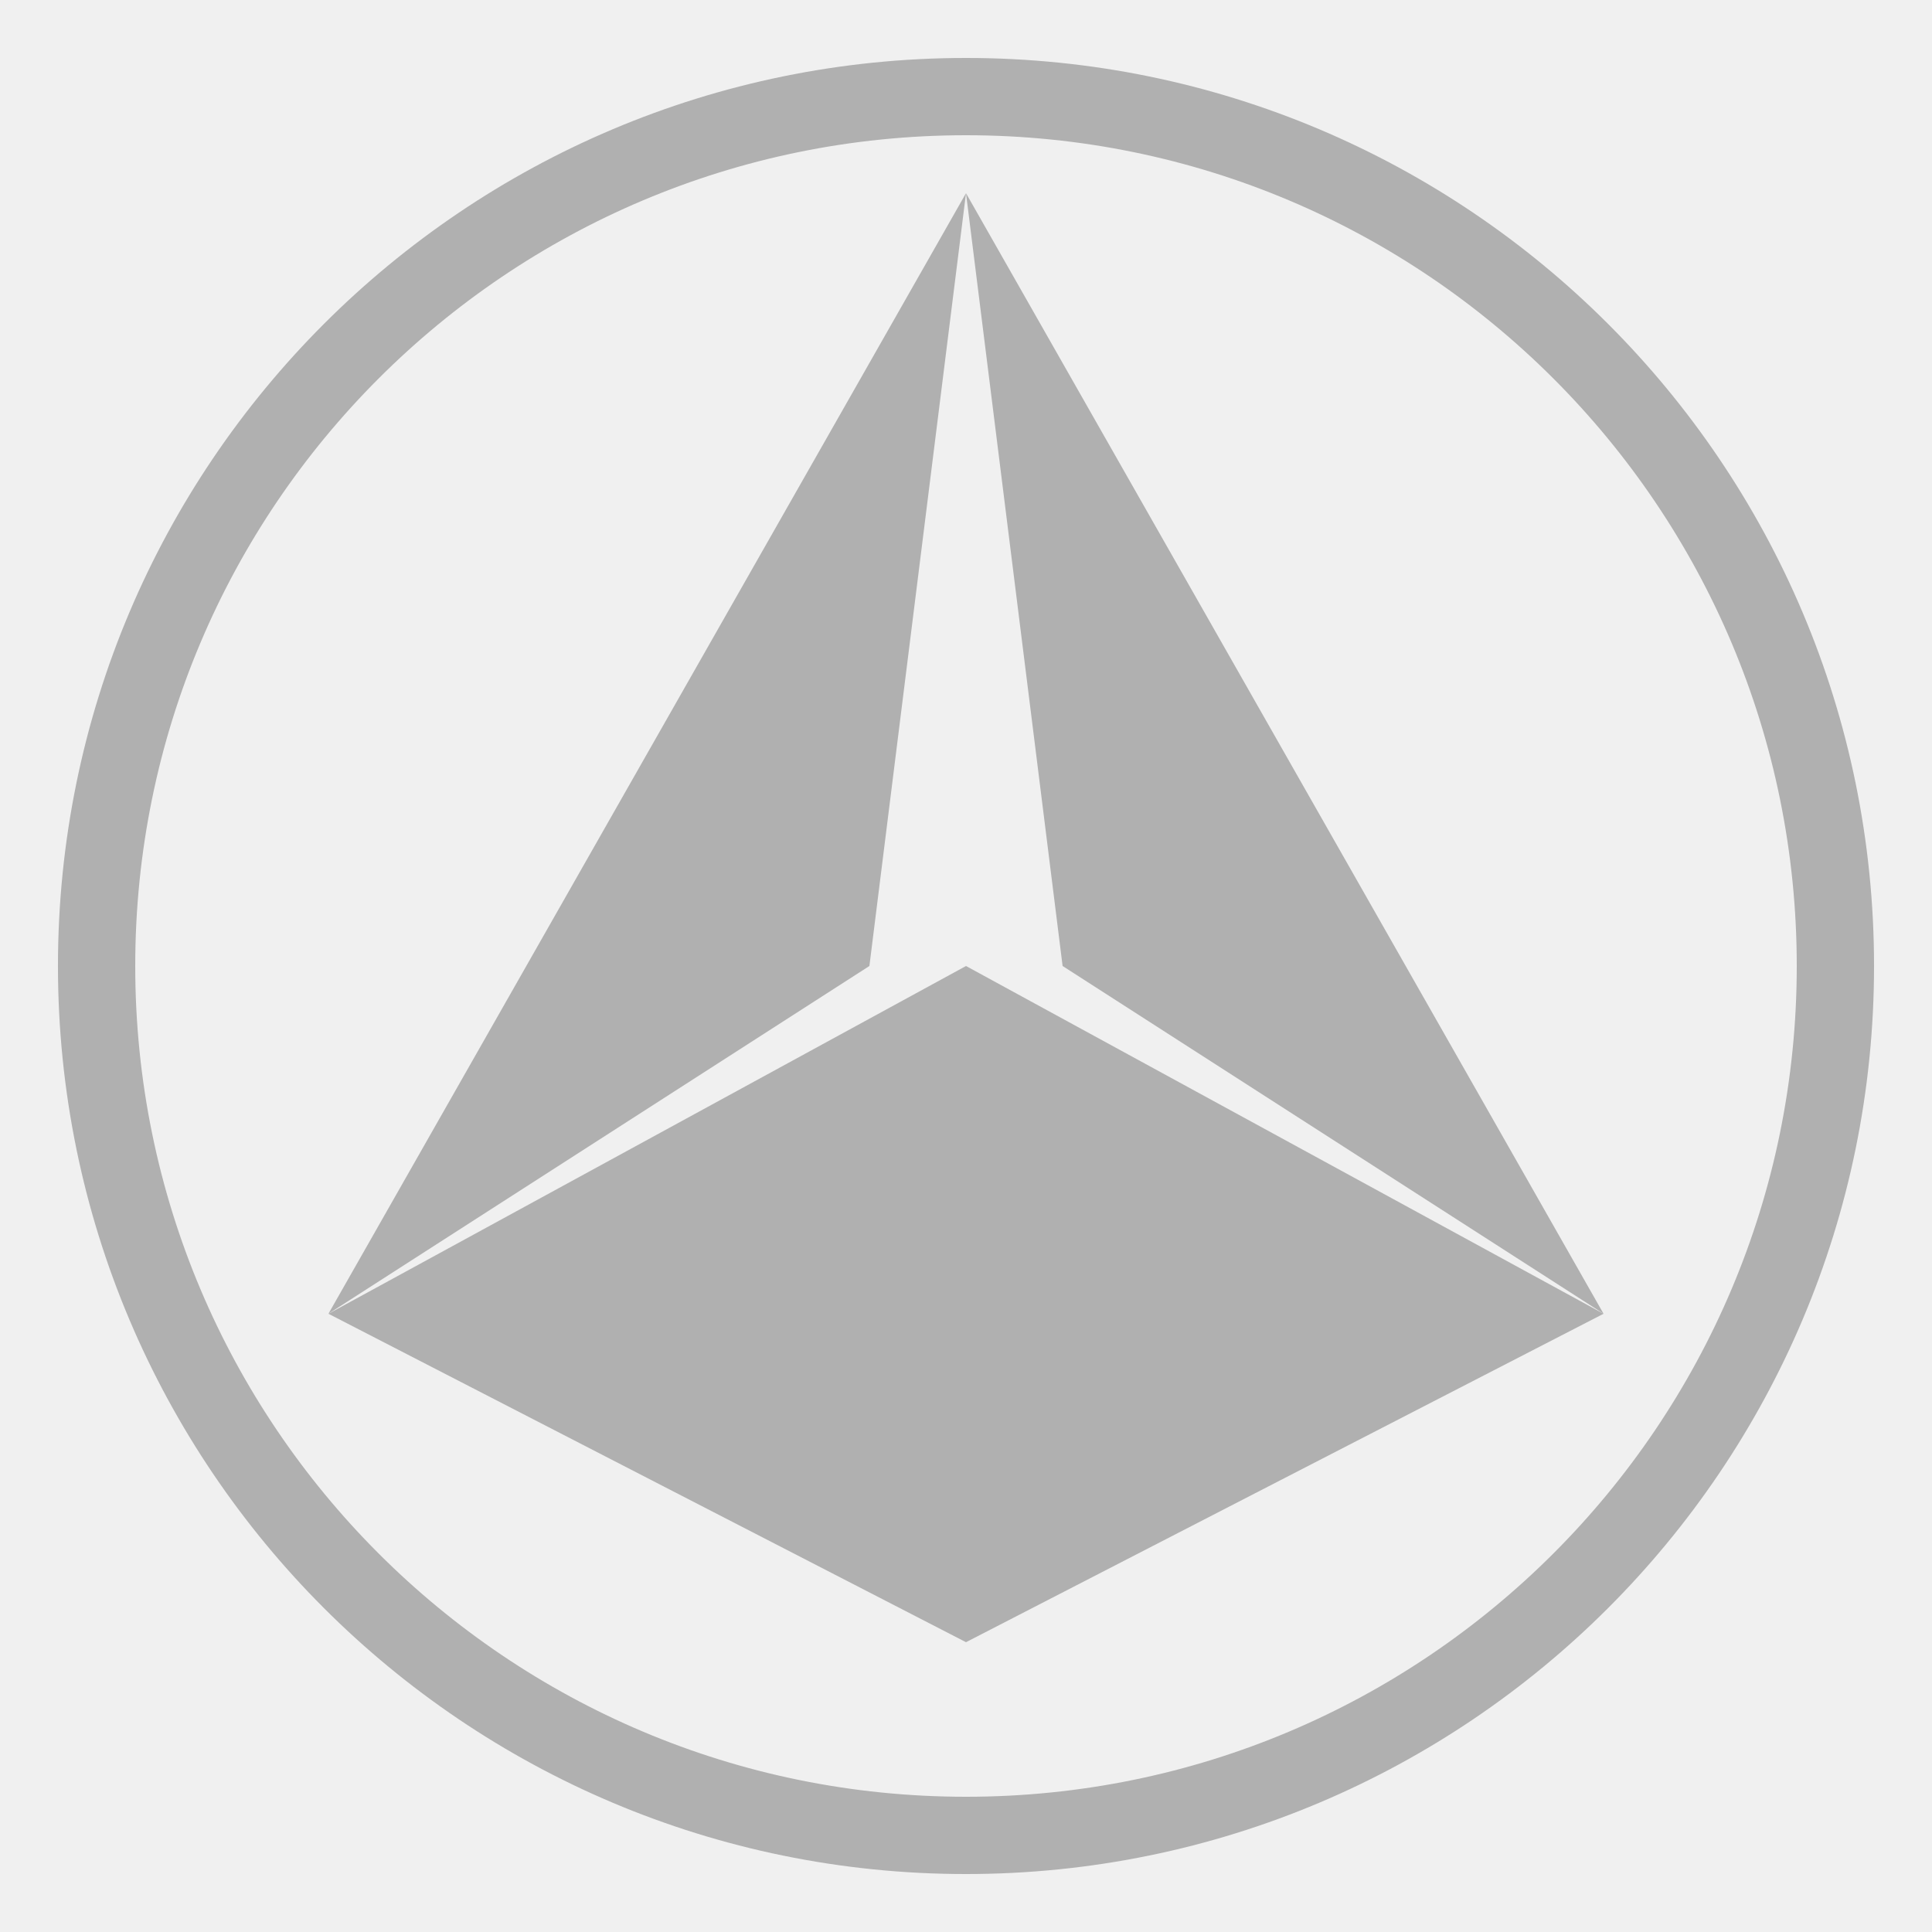
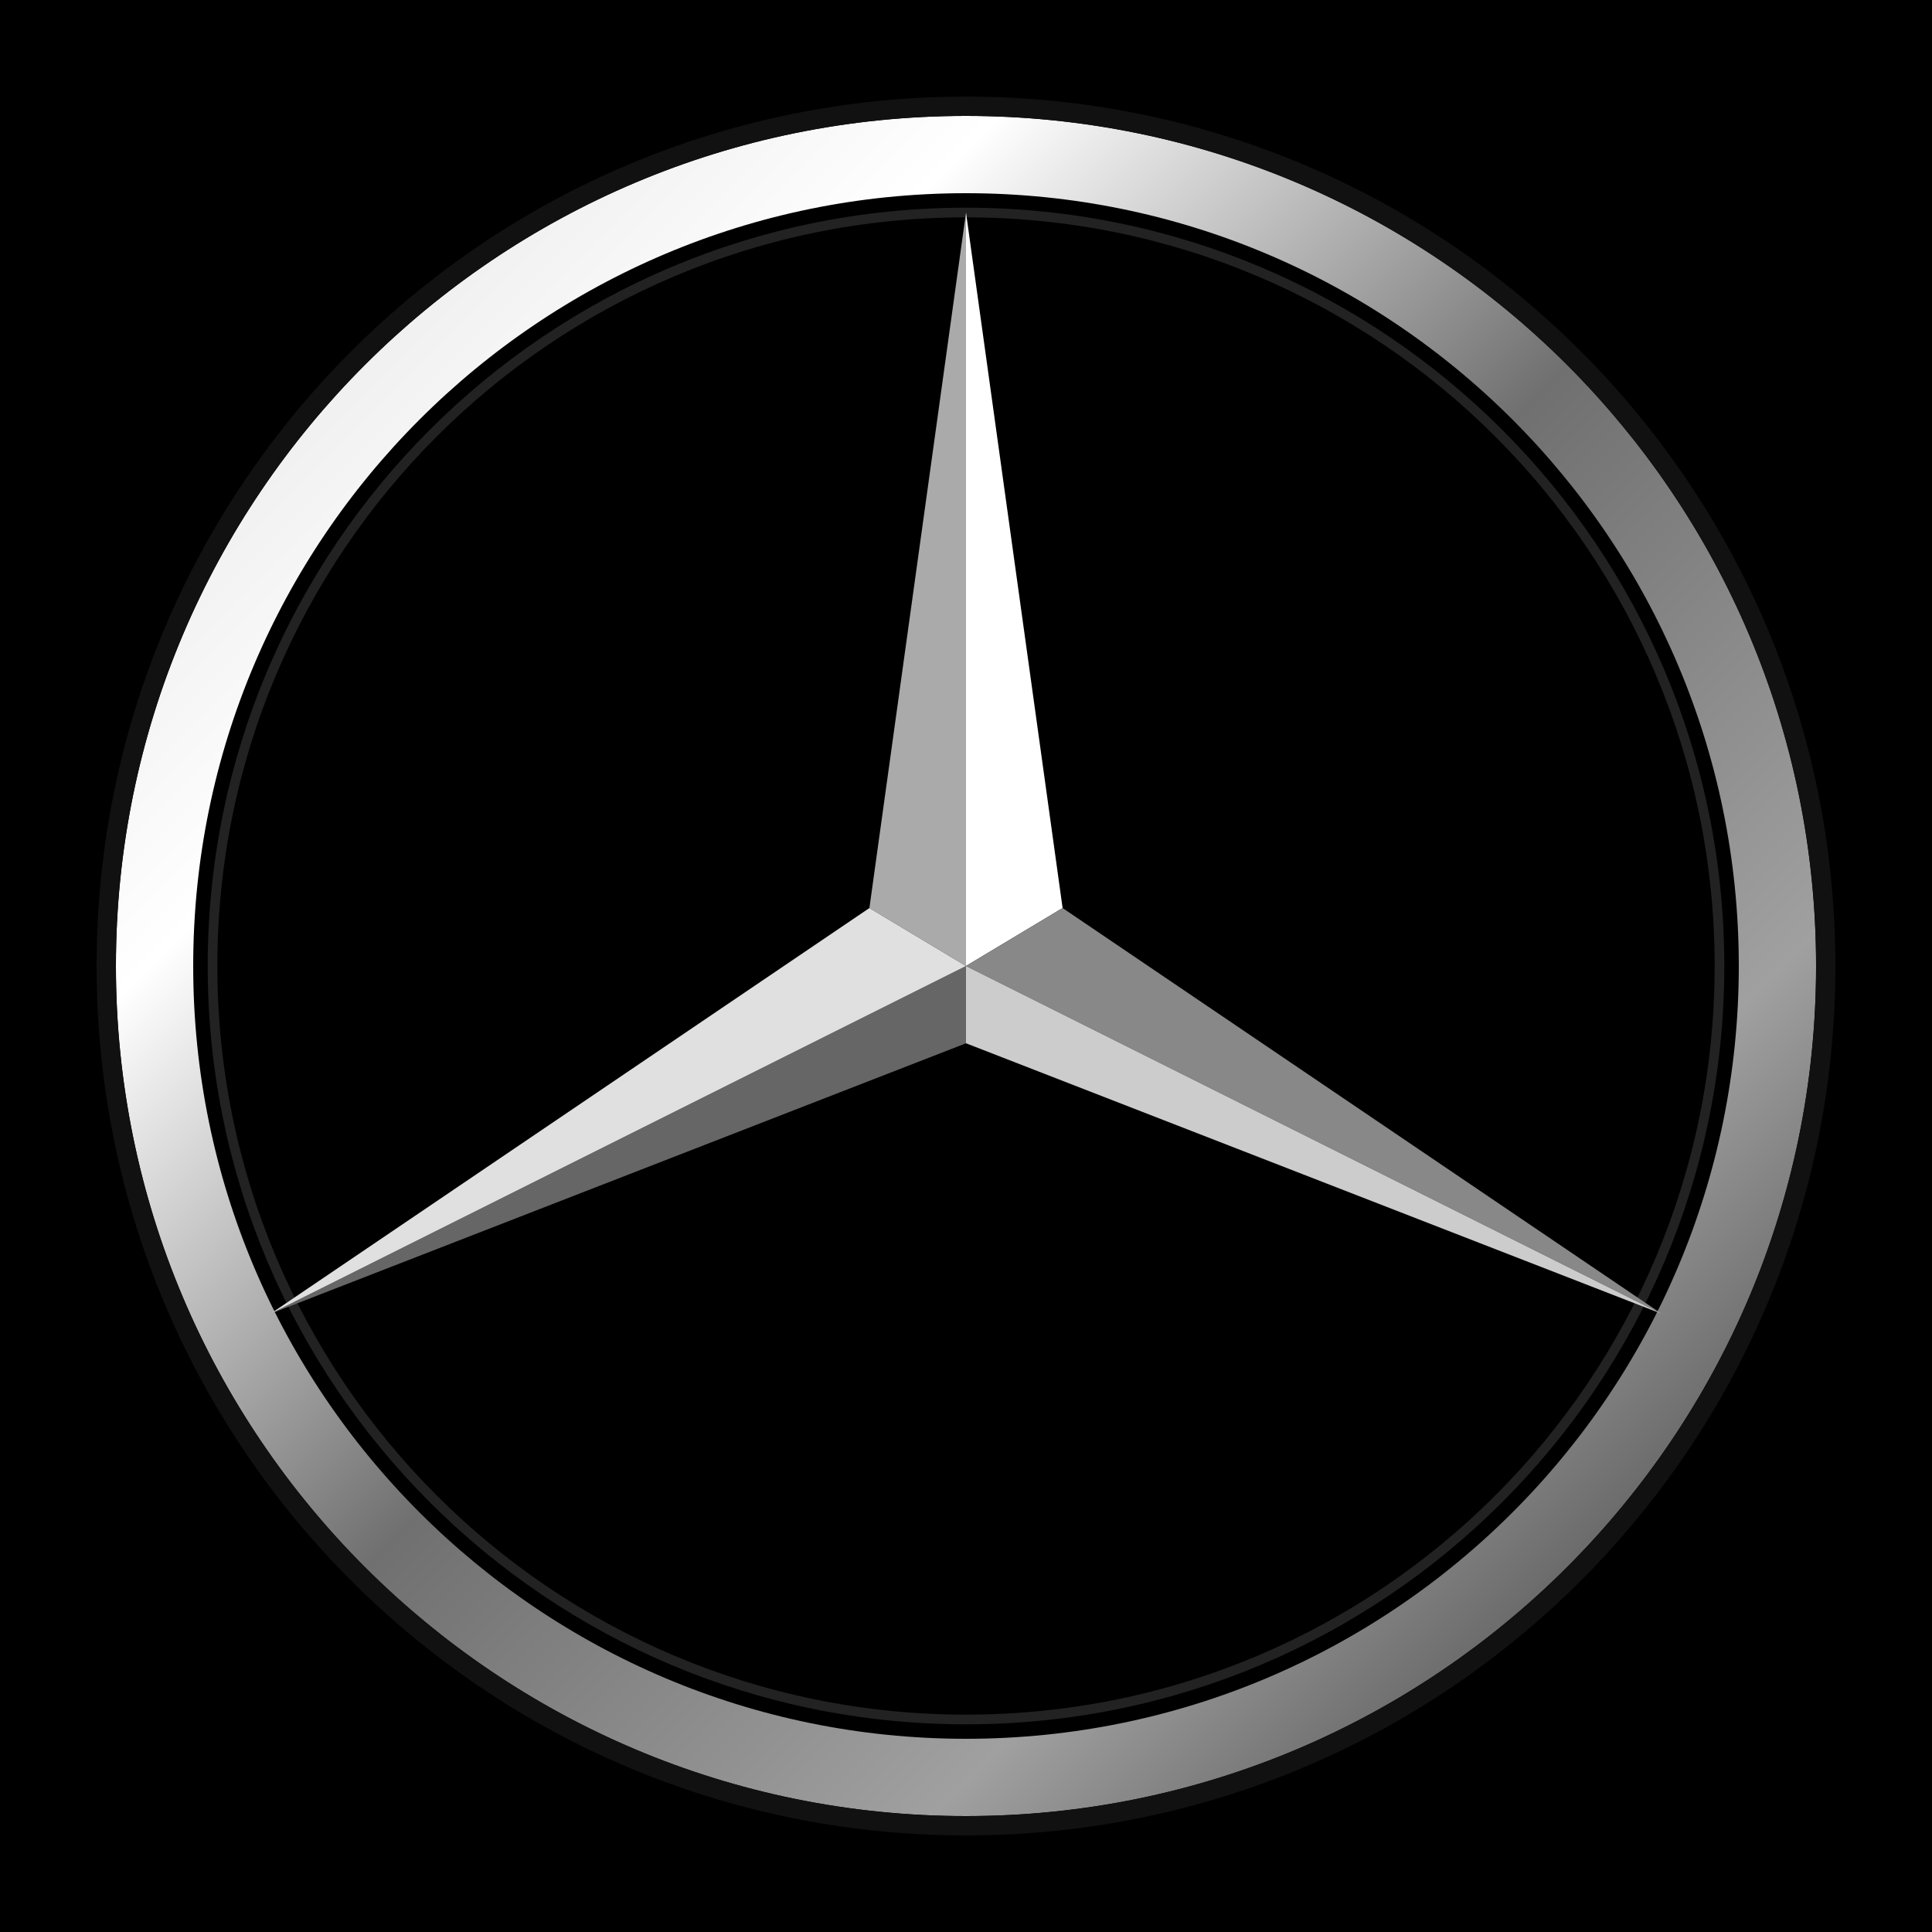
<svg xmlns="http://www.w3.org/2000/svg" viewBox="0 0 100 100">
-   <circle cx="50" cy="50" r="45" fill="none" stroke="#b0b0b0" stroke-width="4" />
-   <path d="M 50 10 L 45 50 L 17 68 Z" fill="#b0b0b0" />
-   <path d="M 50 10 L 55 50 L 83 68 Z" fill="#b0b0b0" />
-   <path d="M 17 68 L 50 50 L 50 85 Z" fill="#b0b0b0" />
-   <path d="M 83 68 L 50 50 L 50 85 Z" fill="#b0b0b0" />
+   <rect width="100" height="100" fill="#000000" />
+   <defs>
+     <linearGradient id="ringGrad" x1="0%" y1="0%" x2="100%" y2="100%">
+       <stop offset="0%" stop-color="#e0e0e0" />
+       <stop offset="25%" stop-color="#ffffff" />
+       <stop offset="50%" stop-color="#707070" />
+       <stop offset="75%" stop-color="#a0a0a0" />
+       <stop offset="100%" stop-color="#303030" />
+     </linearGradient>
+   </defs>
+   <circle cx="50" cy="50" r="42" fill="none" stroke="url(#ringGrad)" stroke-width="4" />
+   <circle cx="50" cy="50" r="39" fill="none" stroke="#222" stroke-width="0.5" />
+   <circle cx="50" cy="50" r="44.5" fill="none" stroke="#111" stroke-width="1" />
+   <path d="M 50,50 L 50,11 L 55,47 Z" fill="#ffffff" />
+   <path d="M 50,50 L 50,11 L 45,47 Z" fill="#aaaaaa" />
+   <path d="M 50,50 L 86,68 L 55,47 Z" fill="#888888" />
+   <path d="M 50,50 L 86,68 L 50,54 Z" fill="#cccccc" />
+   <path d="M 50,50 L 14,68 L 50,54 Z" fill="#666666" />
+   <path d="M 50,50 L 14,68 L 45,47 Z" fill="#e0e0e0" />
</svg>
